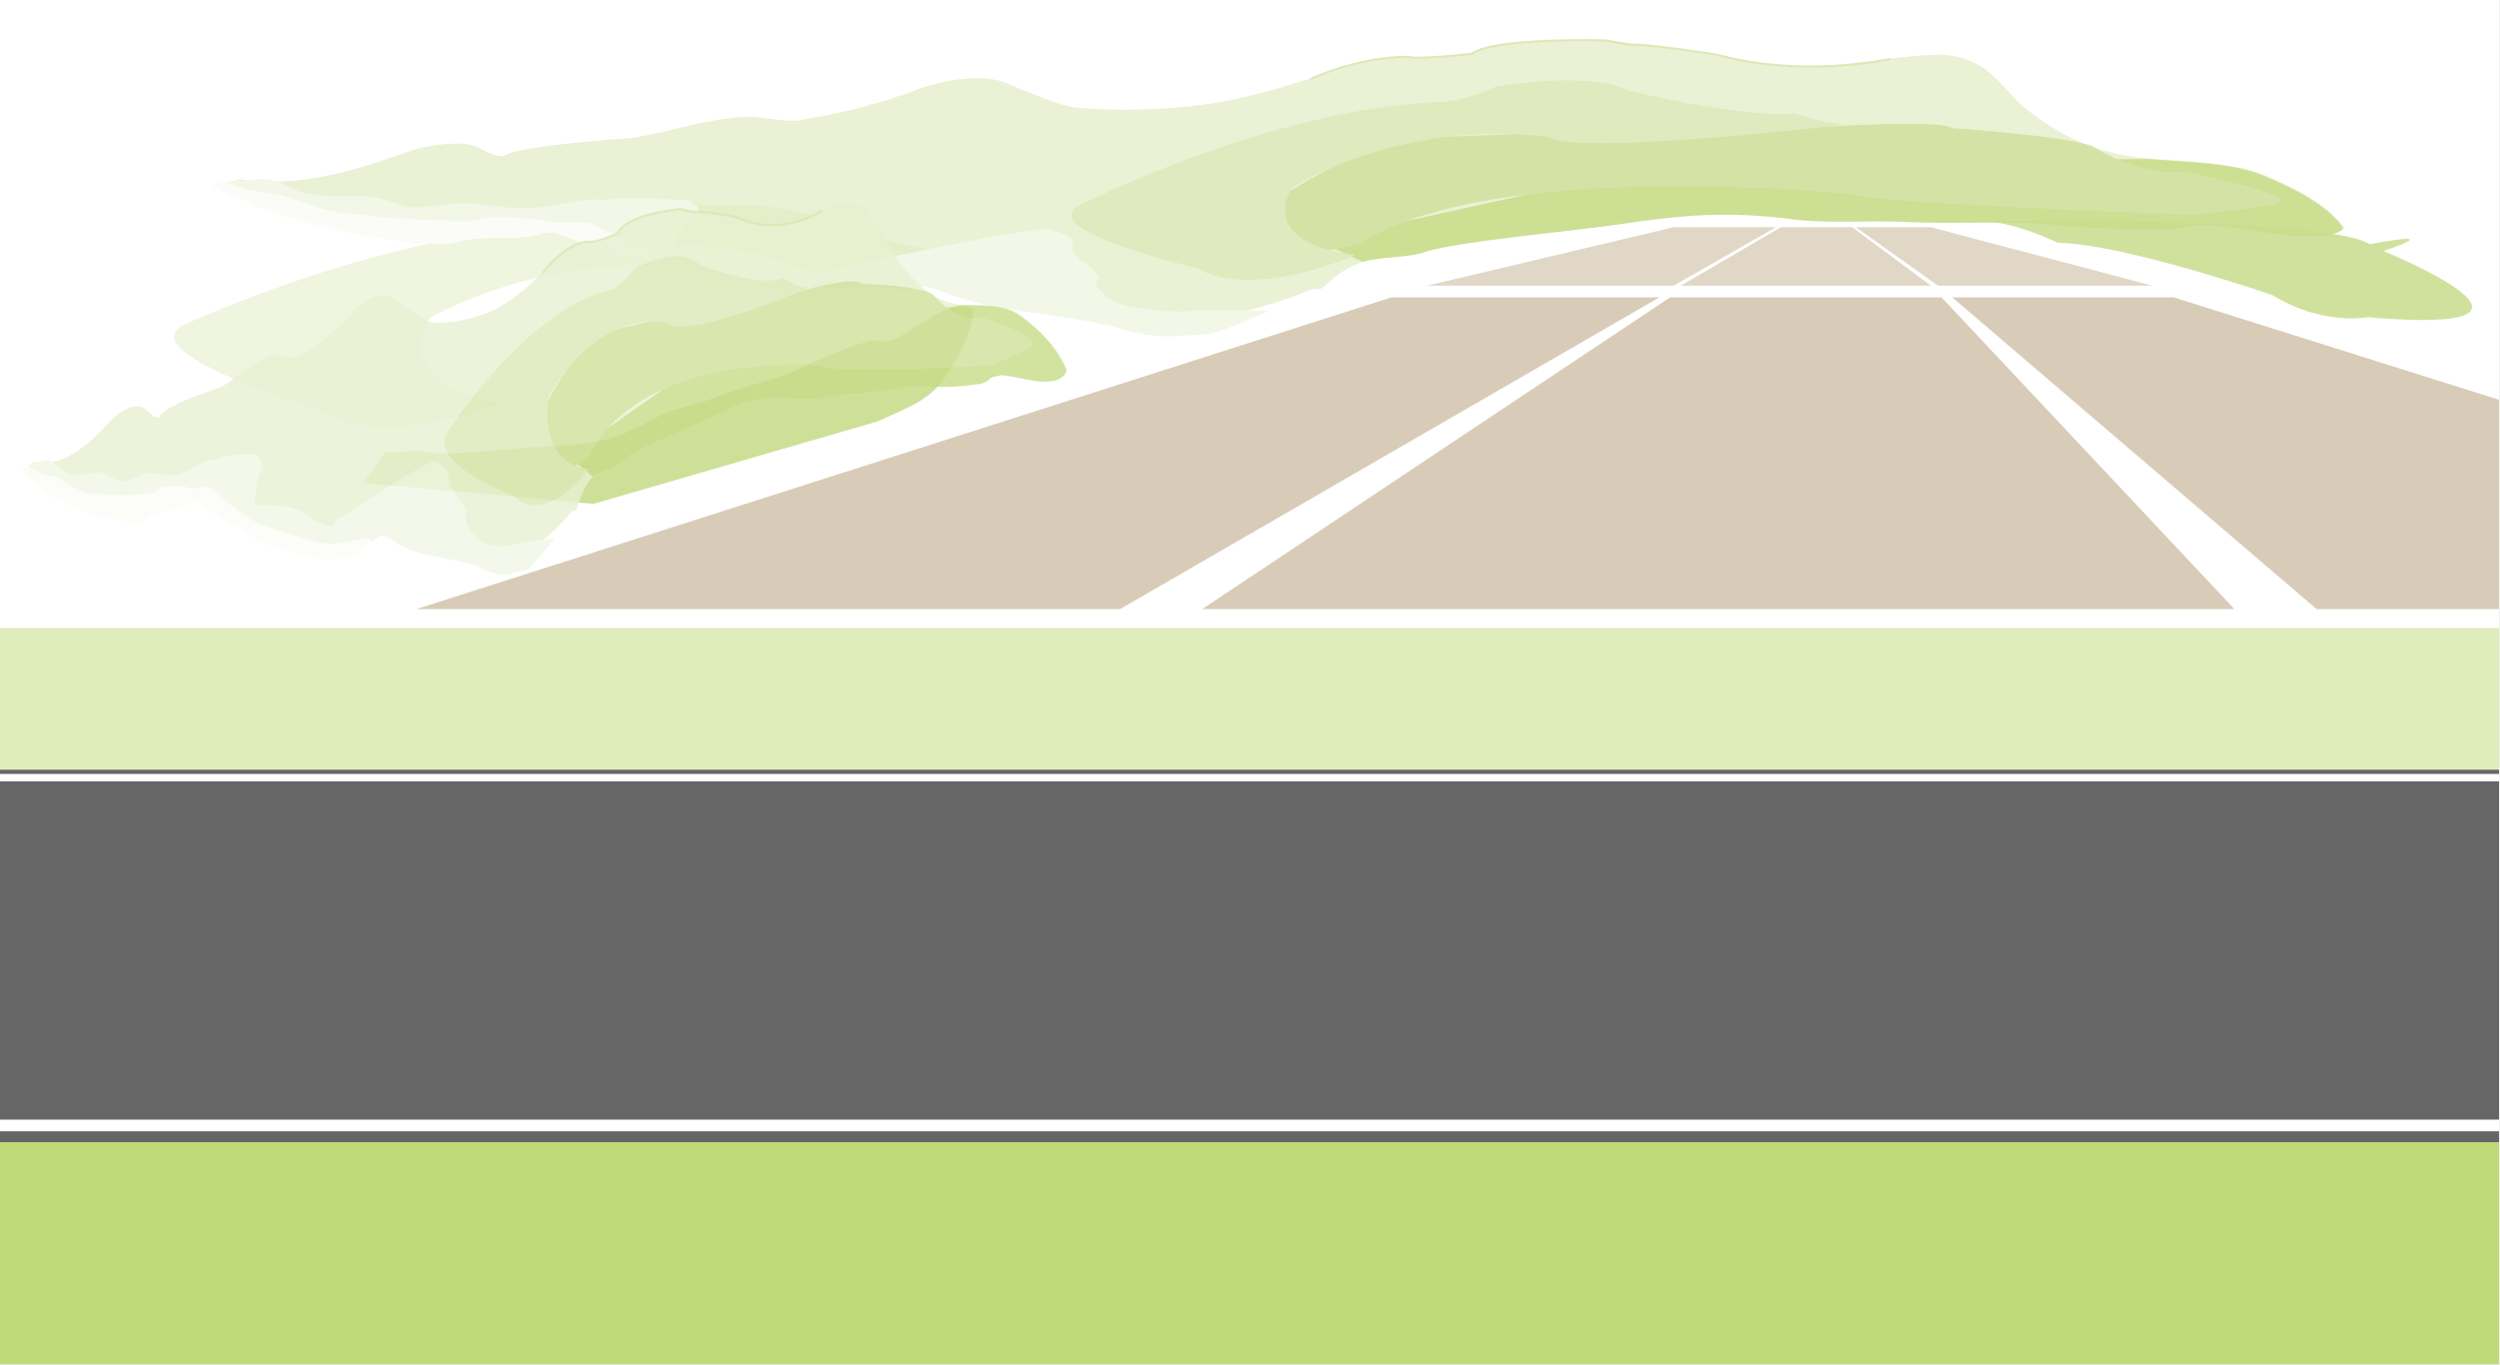
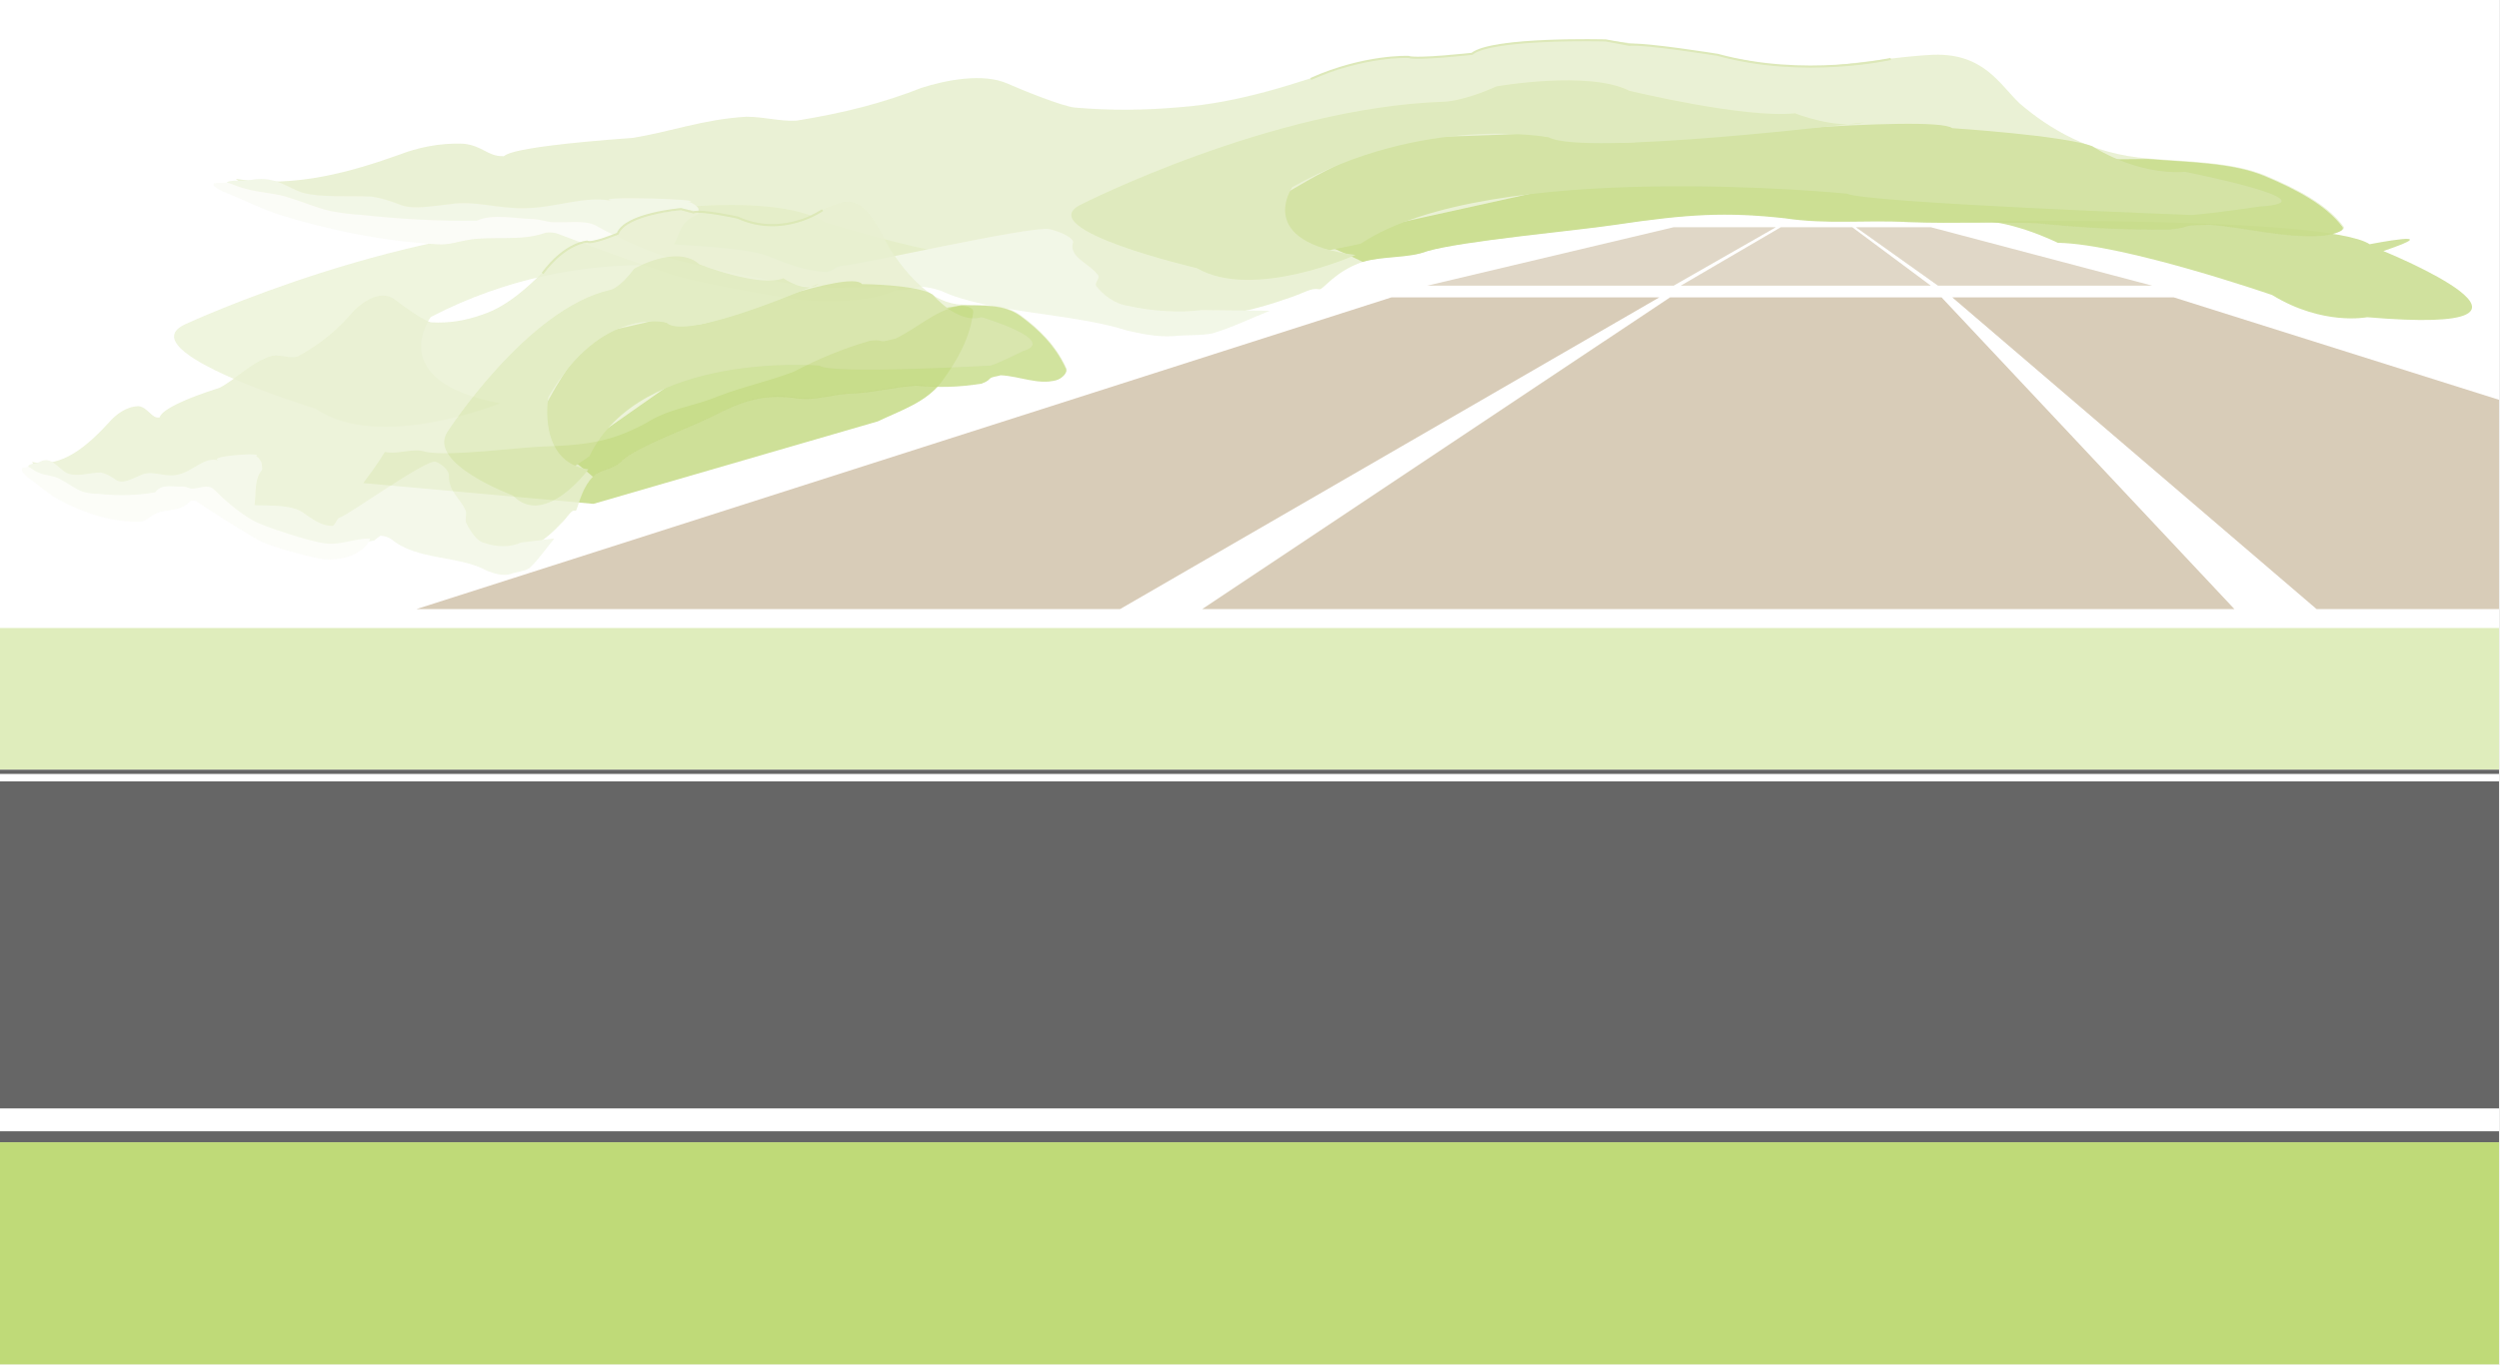
<svg xmlns="http://www.w3.org/2000/svg" width="1181" height="645" viewBox="0 0 1181 645" fill="none">
  <path d="M1181 0H-0.003L-0.003 645H1181V0Z" fill="white" />
  <g opacity="0.9">
    <path d="M308.03 118.765C311.945 126.193 361.594 127.079 368.005 128.868C396.823 134.832 501.363 118.332 501.565 121.711C500.485 126.464 524.534 149.037 534.972 150.104C560.573 152.977 585.814 149.092 606.96 141.591C617.421 138.32 618.95 135.989 623.63 136.748C625.542 136.856 630.828 128.163 644.529 123.627C653.954 120.772 666.327 121.946 674.876 118.567C691.546 113.705 744.817 108.916 763.331 106.151C798.583 100.891 816.31 99.952 843.845 102.952C864.542 106.042 881.616 103.62 902.763 104.795C924.966 105.554 940.781 104.506 962.985 105.283C983.906 107.416 1003.12 108.5 1025.55 108.301C1028.54 107.976 1031.53 107.669 1033.67 106.819C1035.83 105.988 1041.59 106.313 1044.56 105.988C1062.71 107.488 1079.13 112.259 1096.86 111.338C1101.76 111.121 1109.03 109.115 1107.55 107.108C1100.12 97.042 1086.26 89.524 1070.27 82.837C1055.13 76.674 1035.69 76.565 1015.63 74.957C987.866 72.933 968.272 60.734 954.436 48.86C944.853 39.642 937.452 25.238 913.943 25.853C886.408 27.19 861.392 34.492 833.227 30.01C813.588 26.504 797.795 23.196 777.729 21.606C774.962 20.973 763.646 19.365 759.799 19.148C737.168 20.287 710.713 16.889 695.078 25.654C670.084 28.6 657.284 24.985 637.397 31.112C612.179 39.353 586.713 48.534 557.041 50.721C540.169 52.185 524.556 52.276 508.337 50.884C502.578 50.577 482.128 42.173 475.942 39.426C464.424 34.438 447.102 37.817 435.561 41.504C417.384 48.679 398.78 53.432 376.576 57.011C368.68 57.535 361.436 55.185 352.663 55.185C331.944 56.45 316.984 62.342 298.829 65.198C231.093 70.131 240.272 74.451 237.482 73.818C230.666 73.927 227.899 68.939 219.373 67.981C207.832 67.33 196.517 70.077 189.025 73.023C166.799 80.939 139.646 89.072 111.458 84.59C113.168 85.656 113.798 87.138 115.71 87.246C155.191 93.319 186.753 104.253 228.821 103.223C232.871 102.482 238.022 101.325 242.926 101.126C251.677 101.126 259.596 100.602 267.492 100.078C281.17 99.879 304.611 112.277 307.985 118.747L308.03 118.765Z" fill="#E8F0D0" />
    <path d="M1119.88 115.458C1119.88 115.458 1158 107.997 1126.34 118.674C1126.34 118.674 1225.59 158.994 1118.67 149.96C1118.67 149.96 1097.78 154.143 1073.83 139.485C1073.83 139.485 1004.1 115.357 972.471 114.78C972.471 114.78 947.702 102.346 929.623 104.633C929.623 104.633 1099.48 101.981 1119.88 115.458Z" fill="#C2D87F" fill-opacity="0.84" />
    <path opacity="0.9" d="M1015.1 75.174C1035.16 76.782 1054.6 76.909 1069.74 83.054C1085.74 89.74 1099.57 97.259 1107.02 107.325C1108.52 109.331 1101.24 111.338 1096.33 111.554C1078.6 112.494 1062.18 107.705 1044.05 106.223C1041.06 106.53 1035.3 106.223 1033.16 107.054C1031.02 107.904 1028.03 108.211 1025.04 108.536C1002.61 108.717 983.4 107.651 962.479 105.518C940.275 104.759 924.46 105.807 902.256 105.03C881.11 103.837 864.035 106.259 843.316 103.169C815.781 100.187 798.054 101.108 762.802 106.368C744.288 109.133 691.039 113.922 674.347 118.784C665.799 122.163 653.403 120.988 644 123.826C644 123.826 637.138 120.139 621.999 113.976L788.425 77.18L1015.1 75.174Z" fill="#C2D87F" />
    <path opacity="0.9" d="M414.838 199.2C426.225 193.805 437.663 190.137 444.846 180.699C452.38 170.517 458.401 159.822 459.923 147.514C460.24 145.057 455.365 144.198 452.408 144.852C441.675 147.05 433.347 155.245 423.066 160.151C421.212 160.36 417.9 161.741 416.401 161.224C414.897 160.688 413.043 160.897 411.184 161.086C397.892 164.964 386.855 169.614 375.113 175.735C362.222 180.594 352.587 182.326 339.701 187.205C327.558 192.344 316.787 192.81 305.438 199.937C290.034 208.184 279.306 210.401 256.994 211.081C245.275 211.435 212.474 215.895 201.232 213.636C195.22 211.511 188.238 215.041 181.877 213.661C181.877 213.661 178.879 218.92 171.701 228.377L280.453 238.191L414.838 199.2Z" fill="#C2D87F" />
    <path d="M643.18 115.169C643.18 115.169 568.492 132.862 575.849 113.506C575.849 113.506 635.396 65.721 677.464 64.709C677.464 64.709 707.789 64.004 723.604 62.956C723.604 62.956 751.971 70.818 784.231 65.866C784.231 65.866 913.472 53.811 922.628 60.589C922.628 60.589 975.359 64.022 988.789 69.119C988.789 69.119 1009.04 82.8 1032.72 81.228C1032.72 81.228 1104.42 95.379 1067.91 97.656C1067.91 97.656 1046.76 100.819 1035.85 101.65C1035.85 101.65 881.482 95.903 872.731 91.547C872.731 91.547 703.965 74.685 643.157 115.169H643.18Z" fill="#CFE09B" />
    <path d="M640.659 120.5C640.659 120.5 592.247 142.224 565.612 126.754C565.612 126.754 487.46 108.572 510.564 96.843C510.564 96.843 600.841 50.794 682.21 48.101C682.21 48.101 690.961 48.101 707.226 40.835C707.226 40.835 750.823 33.154 769.99 42.896C769.99 42.896 824.408 56.071 848.322 53.559C848.322 53.559 867.939 61.402 881.414 57.824C881.414 57.824 748.304 73.999 731.904 64.89C731.904 64.89 672.154 53.83 610.739 88.475C610.739 88.475 592.427 114.446 640.659 120.519V120.5Z" fill="#DCE8B7" />
    <path d="M236.231 190.664C236.231 190.664 179.061 213.79 149.242 193.256C149.242 193.256 60.125 166.009 87.489 153.321C87.489 153.321 194.427 103.479 288.5 105.625C288.5 105.625 298.6 106.207 317.805 98.478C317.805 98.478 368.581 92.062 390.122 105.151C390.122 105.151 452.144 124.748 479.894 123.292C479.894 123.292 502.067 134.109 517.833 130.666C517.833 130.666 363.239 141.429 344.854 129.292C344.854 129.292 276.552 111.904 203.606 149.836C203.606 149.836 180.924 180.114 236.229 190.686L236.231 190.664Z" fill="#DCE8B7" fill-opacity="0.5" />
    <path d="M599.919 146.995C591.37 150.375 582.574 154.712 573.171 157.549C568.064 158.706 560.348 158.272 554.364 158.905C546.468 159.429 538.144 157.513 532.587 156.23C507.212 148.061 466.786 147.899 444.83 137.507C441.208 136.332 438.441 135.699 434.594 135.482C433.514 135.898 429.465 136.639 428.408 137.055C416.664 137.362 405.124 136.711 394.236 137.543C376.284 139.44 358.804 135.085 342.382 130.296C333.204 127.856 321.888 126.247 311.652 124.223C293.948 120.825 292.71 109.168 275.636 107.253C248.303 103.313 224.164 111.12 196.629 108.138C180.612 105.789 166.327 104.506 151.592 100.783C140.726 97.276 128.556 95.162 116.61 92.072C113.843 91.421 107.004 87.192 107.252 86.234C108.534 84.861 115.148 85.71 119.197 84.969C130.31 83.18 135.844 88.8 143.088 91.132C152.267 93.572 164.235 92.325 175.753 92.957C180.454 93.698 184.076 94.873 188.553 96.572C194.739 99.319 203.918 97.421 212.894 96.481C224.007 94.692 235.75 98.722 247.471 98.415C263.06 98.325 276.108 92.306 289.134 94.963C278.043 92.415 336.983 94.276 325.015 95.523C326.072 95.09 329.492 97.222 330.122 98.704C329.897 99.644 330.527 101.126 329.469 101.56C320.898 104.939 321.528 110.759 318.514 115.404C319.368 115.946 350.323 116.705 362.066 120.735C371.02 124.133 378.893 127.946 390.434 128.597C393.403 128.289 394.911 125.958 397.925 125.633C404.764 125.542 486.47 106.783 495.851 108.283C501.408 109.548 508.449 112.837 506.942 115.169C505.412 121.837 515.445 124.801 519.067 130.314C519.697 131.796 517.335 133.585 517.965 135.067C520.934 139.079 526.693 143.76 533.307 144.609C544.398 147.158 557.873 147.917 567.906 146.561L599.941 146.905L599.919 146.995Z" fill="#F1F6E4" />
    <path d="M893.55 27.859C893.55 27.859 852.517 37.13 811.777 25.925C811.777 25.925 777.515 20.395 770.046 21.172L758.866 19.093C758.866 19.093 705.325 17.684 695.629 25.437C695.629 25.437 669.668 28.329 665.619 26.901C665.619 26.901 644.9 25.979 619.457 37.329" stroke="#D9E6B1" />
    <path d="M377.701 141.79C368.883 140.651 327.062 133.494 315.679 129.301C297.637 123.139 280.855 117.066 262.948 110.271C261.103 109.837 258.539 109.692 257.099 110.271C245.828 114.138 232.173 111.445 221.353 113.415C216.651 114.12 212.377 115.801 207.247 115.53C180.342 114.03 155.596 108.771 132.583 101.704C122.909 98.596 114.811 94.276 105.272 90.535C103.562 89.469 100.593 88.348 100.885 87.083C100.458 86.089 104.867 86.668 107.229 86.306C109.996 86.939 112.268 88.367 115.958 89.198C122.662 91.186 131.053 91.33 137.014 93.59C143.696 95.578 148.96 98.108 156.339 99.807C161.333 100.728 165.742 101.307 170.849 101.596C189.206 103.584 207.135 104.596 225.379 104.325C232.646 100.873 243.736 103.421 252.15 103.566C254.714 103.71 257.144 104.487 260.249 104.993C267.942 105.427 276.063 103.945 281.305 106.494C291.676 112.223 302.204 117.301 314.847 121.566C325.083 125.036 368.478 133.892 379.838 135.175C394.933 137.29 409.736 134.922 424.403 136.061C425.686 136.133 413.988 144.934 377.701 141.808V141.79Z" fill="#FBFCF6" />
  </g>
  <g opacity="0.9">
    <g opacity="0.9">
      <path d="M115.657 243.25C118.581 251.378 142.911 248.895 146.282 250.469C161.149 255.193 209.871 229.19 210.431 232.999C210.554 238.452 225.364 262.299 230.6 262.773C243.476 264.227 255.253 258.059 264.54 248.091C269.194 243.656 269.621 240.911 272.007 241.442C272.954 241.43 274.344 231.225 280.405 225.132C284.611 221.24 290.805 221.701 294.511 217.278C301.976 210.608 327.297 201.451 335.948 197.024C352.419 188.6 360.934 186.293 374.771 187.754C385.285 189.798 393.28 185.86 403.752 185.704C414.683 185.005 422.251 182.709 433.185 182.03C443.678 182.974 453.194 182.852 464.103 181.053C465.518 180.475 466.935 179.917 467.861 178.806C468.8 177.714 471.653 177.678 473.057 177.102C482.114 177.524 490.774 181.769 499.292 179.482C501.654 178.893 504.923 176.113 503.925 173.948C498.929 163.082 491.145 155.549 482.432 149.108C474.208 143.199 464.715 144.44 454.71 144.029C440.897 143.688 429.676 131.263 421.308 118.802C415.375 109.048 409.798 93.273 398.419 95.618C385.175 99.063 373.974 109.079 359.628 105.985C349.573 103.398 341.42 100.765 331.418 100.374C329.982 99.853 324.245 98.827 322.339 98.852C311.459 101.728 298.095 99.742 291.669 110.754C279.884 115.841 273.148 112.651 264.288 120.977C253.117 132.07 241.954 144.243 227.784 148.799C219.756 151.639 212.156 152.837 204.057 152.402C201.206 152.458 190.087 144.387 186.695 141.713C180.397 136.879 172.412 141.918 167.288 146.899C159.405 156.291 150.983 162.974 140.645 168.58C136.866 169.727 133.013 167.578 128.734 168.194C118.804 171.079 112.314 178.794 103.852 183.298C71.497 193.634 76.562 197.876 75.116 197.356C71.807 197.957 69.776 192.509 65.488 192.023C59.771 192.097 54.629 195.999 51.378 199.857C41.622 210.372 29.493 221.478 15.135 218.386C16.115 219.472 16.624 221.105 17.572 221.093C37.653 225.191 54.537 235.345 74.91 231.227C76.783 230.105 79.137 228.435 81.501 227.866C85.768 227.251 89.558 226.103 93.337 224.956C99.979 223.771 113.103 236.15 115.633 243.233L115.657 243.25Z" fill="#E8F0D0" />
      <path opacity="0.9" d="M454.497 144.319C464.501 144.731 473.996 143.51 482.218 149.398C490.931 155.84 498.705 163.373 503.711 174.238C504.72 176.401 501.44 179.182 499.078 179.772C490.562 182.079 481.9 177.814 472.856 177.41C471.439 177.968 468.589 178.024 467.661 179.115C466.735 180.225 465.318 180.783 463.903 181.361C452.991 183.14 443.478 183.282 432.984 182.338C422.054 183.037 414.485 185.333 403.552 186.012C393.078 186.147 385.083 190.085 374.558 188.043C360.724 186.603 352.205 188.889 335.735 197.313C327.084 201.74 301.774 210.895 294.299 217.566C290.592 221.989 284.387 221.53 280.189 225.399C280.189 225.399 276.34 221.71 268.116 215.802L344.241 162.497L454.497 144.319Z" fill="#C2D87F" />
      <path d="M278.589 215.665C278.589 215.665 244.587 240.922 245.53 218.51C245.53 218.51 268.038 160.276 288.413 156.178C288.413 156.178 303.104 153.252 310.672 150.957C310.672 150.957 325.579 157.859 340.633 149.993C340.633 149.993 402.006 127.286 407.397 134.31C407.397 134.31 433.579 134.493 440.824 139.316C440.824 139.316 452.566 153.371 463.902 149.93C463.902 149.93 500.795 160.906 483.303 166.045C483.303 166.045 473.423 171.107 468.217 172.813C468.217 172.813 392.158 177.146 387.296 172.833C387.296 172.833 302.698 165.603 278.578 215.667L278.589 215.665Z" fill="#CFE09B" />
      <path d="M278.089 221.872C278.089 221.872 257.45 249.846 242.348 234.214C242.348 234.214 201.755 219.131 211.419 204.24C211.419 204.24 249.149 145.807 288.459 137.049C288.459 137.049 292.726 136.435 299.665 127.074C299.665 127.074 319.875 115.325 330.552 125C330.552 125 358.888 136.085 370.205 131.564C370.205 131.564 380.843 139.061 386.925 134.067C386.925 134.067 324.226 161.709 314.985 152.555C314.985 152.555 284.338 144.236 259.124 187.742C259.124 187.742 253.743 218.408 278.091 221.892L278.089 221.872Z" fill="#DCE8B7" />
      <path d="M261.849 254.699C258.142 259.122 254.446 264.646 250.248 268.516C247.916 270.183 244.094 270.234 241.263 271.369C237.484 272.516 233.163 270.933 230.279 269.872C216.789 262.412 197.054 265.065 184.928 254.85C183.001 253.776 181.566 253.254 179.66 253.279C179.191 253.825 177.317 254.947 176.858 255.492C171.174 256.664 165.458 256.738 160.262 258.442C151.768 261.849 142.649 258.149 133.987 253.883C129.178 251.768 123.441 250.742 118.173 249.171C109.076 246.57 106.88 233.47 98.292 232.501C84.426 229.962 73.722 240.489 59.888 239.048C51.756 237.514 44.615 237.066 36.921 233.888C31.144 230.684 24.921 229.147 18.674 226.489C17.235 225.947 13.323 221.643 13.313 220.542C13.75 218.898 17.091 219.395 18.965 218.273C24.139 215.469 27.606 221.438 31.456 223.567C36.265 225.683 41.931 223.433 47.634 223.34C50.028 223.848 51.954 224.923 54.369 226.53C57.761 229.204 61.978 226.413 66.226 224.72C71.401 221.916 77.677 225.651 83.351 224.48C90.94 223.284 96.48 215.56 103.195 217.651C97.439 215.547 126.433 213.516 120.768 215.767C121.224 215.202 123.183 217.374 123.693 219.006C123.711 220.085 124.221 221.718 123.765 222.282C120.047 226.707 121.149 233.246 120.314 238.712C120.805 239.266 136.003 237.952 142.279 241.687C147.109 244.902 151.47 248.663 157.186 248.589C158.592 248.033 159.009 245.29 160.434 244.71C163.757 244.128 201.035 217.172 205.815 218.21C208.697 219.251 212.58 222.478 212.163 225.221C212.329 232.873 217.626 235.521 220.145 241.503C220.655 243.135 219.747 245.325 220.257 246.957C222.253 251.288 225.701 256.179 229.042 256.675C234.798 258.78 241.473 258.692 246.18 256.455L261.848 254.595L261.849 254.699Z" fill="#F1F6E4" />
      <path d="M388.759 99.31C388.759 99.31 370.017 112.677 348.62 102.862C348.62 102.862 331.158 99.011 327.623 100.414L321.887 98.848C321.887 98.848 295.587 101.011 291.918 110.461C291.918 110.461 279.654 115.554 277.485 114.223C277.485 114.223 267.256 114.635 256.4 129.258" stroke="#D9E6B1" />
      <path d="M152.781 264.404C148.325 263.735 126.955 258.574 120.831 254.63C111.192 248.924 102.179 243.233 92.518 236.802C91.56 236.441 90.289 236.457 89.666 237.213C84.699 242.379 77.672 240.291 72.665 243.279C70.469 244.406 68.614 246.608 66.076 246.661C52.751 246.853 39.966 242.64 27.779 236.261C22.637 233.424 18.098 229.106 12.936 225.543C11.956 224.457 10.355 223.398 10.325 221.946C9.981 220.851 12.21 221.196 13.312 220.622C14.748 221.143 16.051 222.599 17.963 223.28C21.504 225.059 25.616 224.633 28.831 226.77C32.361 228.55 35.273 231.043 39.103 232.447C41.665 233.139 43.894 233.484 46.423 233.453C55.646 234.413 64.527 234.3 73.387 232.713C76.458 228.298 82.214 230.402 86.337 229.975C87.607 229.958 88.898 230.667 90.481 231.022C94.292 230.972 98.049 228.726 100.954 231.241C106.793 236.994 112.621 242 119.369 245.938C124.834 249.145 147.204 256.117 152.919 256.771C160.569 258.104 167.463 254.386 174.771 254.645C175.406 254.637 170.905 265.415 152.783 264.425L152.781 264.404Z" fill="#FBFCF6" />
    </g>
    <path d="M912.489 107.415L1017.14 135.046H915.864L877.042 107.415H912.489Z" fill="#CBBBA0" fill-opacity="0.65" />
    <path d="M1027.27 140.573L1181 189V287.942H1094.79L922.616 140.573H1027.27Z" fill="#CBBBA0" fill-opacity="0.83" />
    <path d="M875.353 107.415L912.488 135.046H794.333L841.595 107.415H875.353Z" fill="#CBBBA0" fill-opacity="0.65" />
    <path d="M917.552 140.573L1055.96 287.942H568.149L789.269 140.573H917.552Z" fill="#CBBBA0" fill-opacity="0.83" />
    <path d="M839.296 107.415L790.957 135.046H674.489L790.957 107.415H839.296Z" fill="#CBBBA0" fill-opacity="0.65" />
    <path d="M784.205 140.573L529.327 287.942H196.804L657.61 140.573H784.205Z" fill="#CBBBA0" fill-opacity="0.83" />
  </g>
  <path d="M0 296.895L32.283 296.895H76.596H115.078H167.553H209.534H238.687H317.983H351.215L1181 296.895V363.871H0V296.895Z" fill="#95C11F" fill-opacity="0.3" />
  <path d="M1181 363.871H0V540H1181V363.871Z" fill="#666666" />
  <path d="M1181 365.87V369.368H0V365.87H1181Z" fill="white" />
-   <path d="M1181 529.312V534.81H0V529.312H1181Z" fill="white" />
+   <path d="M1181 524V534.81H0V524H1181Z" fill="white" />
  <rect width="1181" height="105" transform="translate(0 540)" fill="#95C11F" fill-opacity="0.6" />
</svg>
